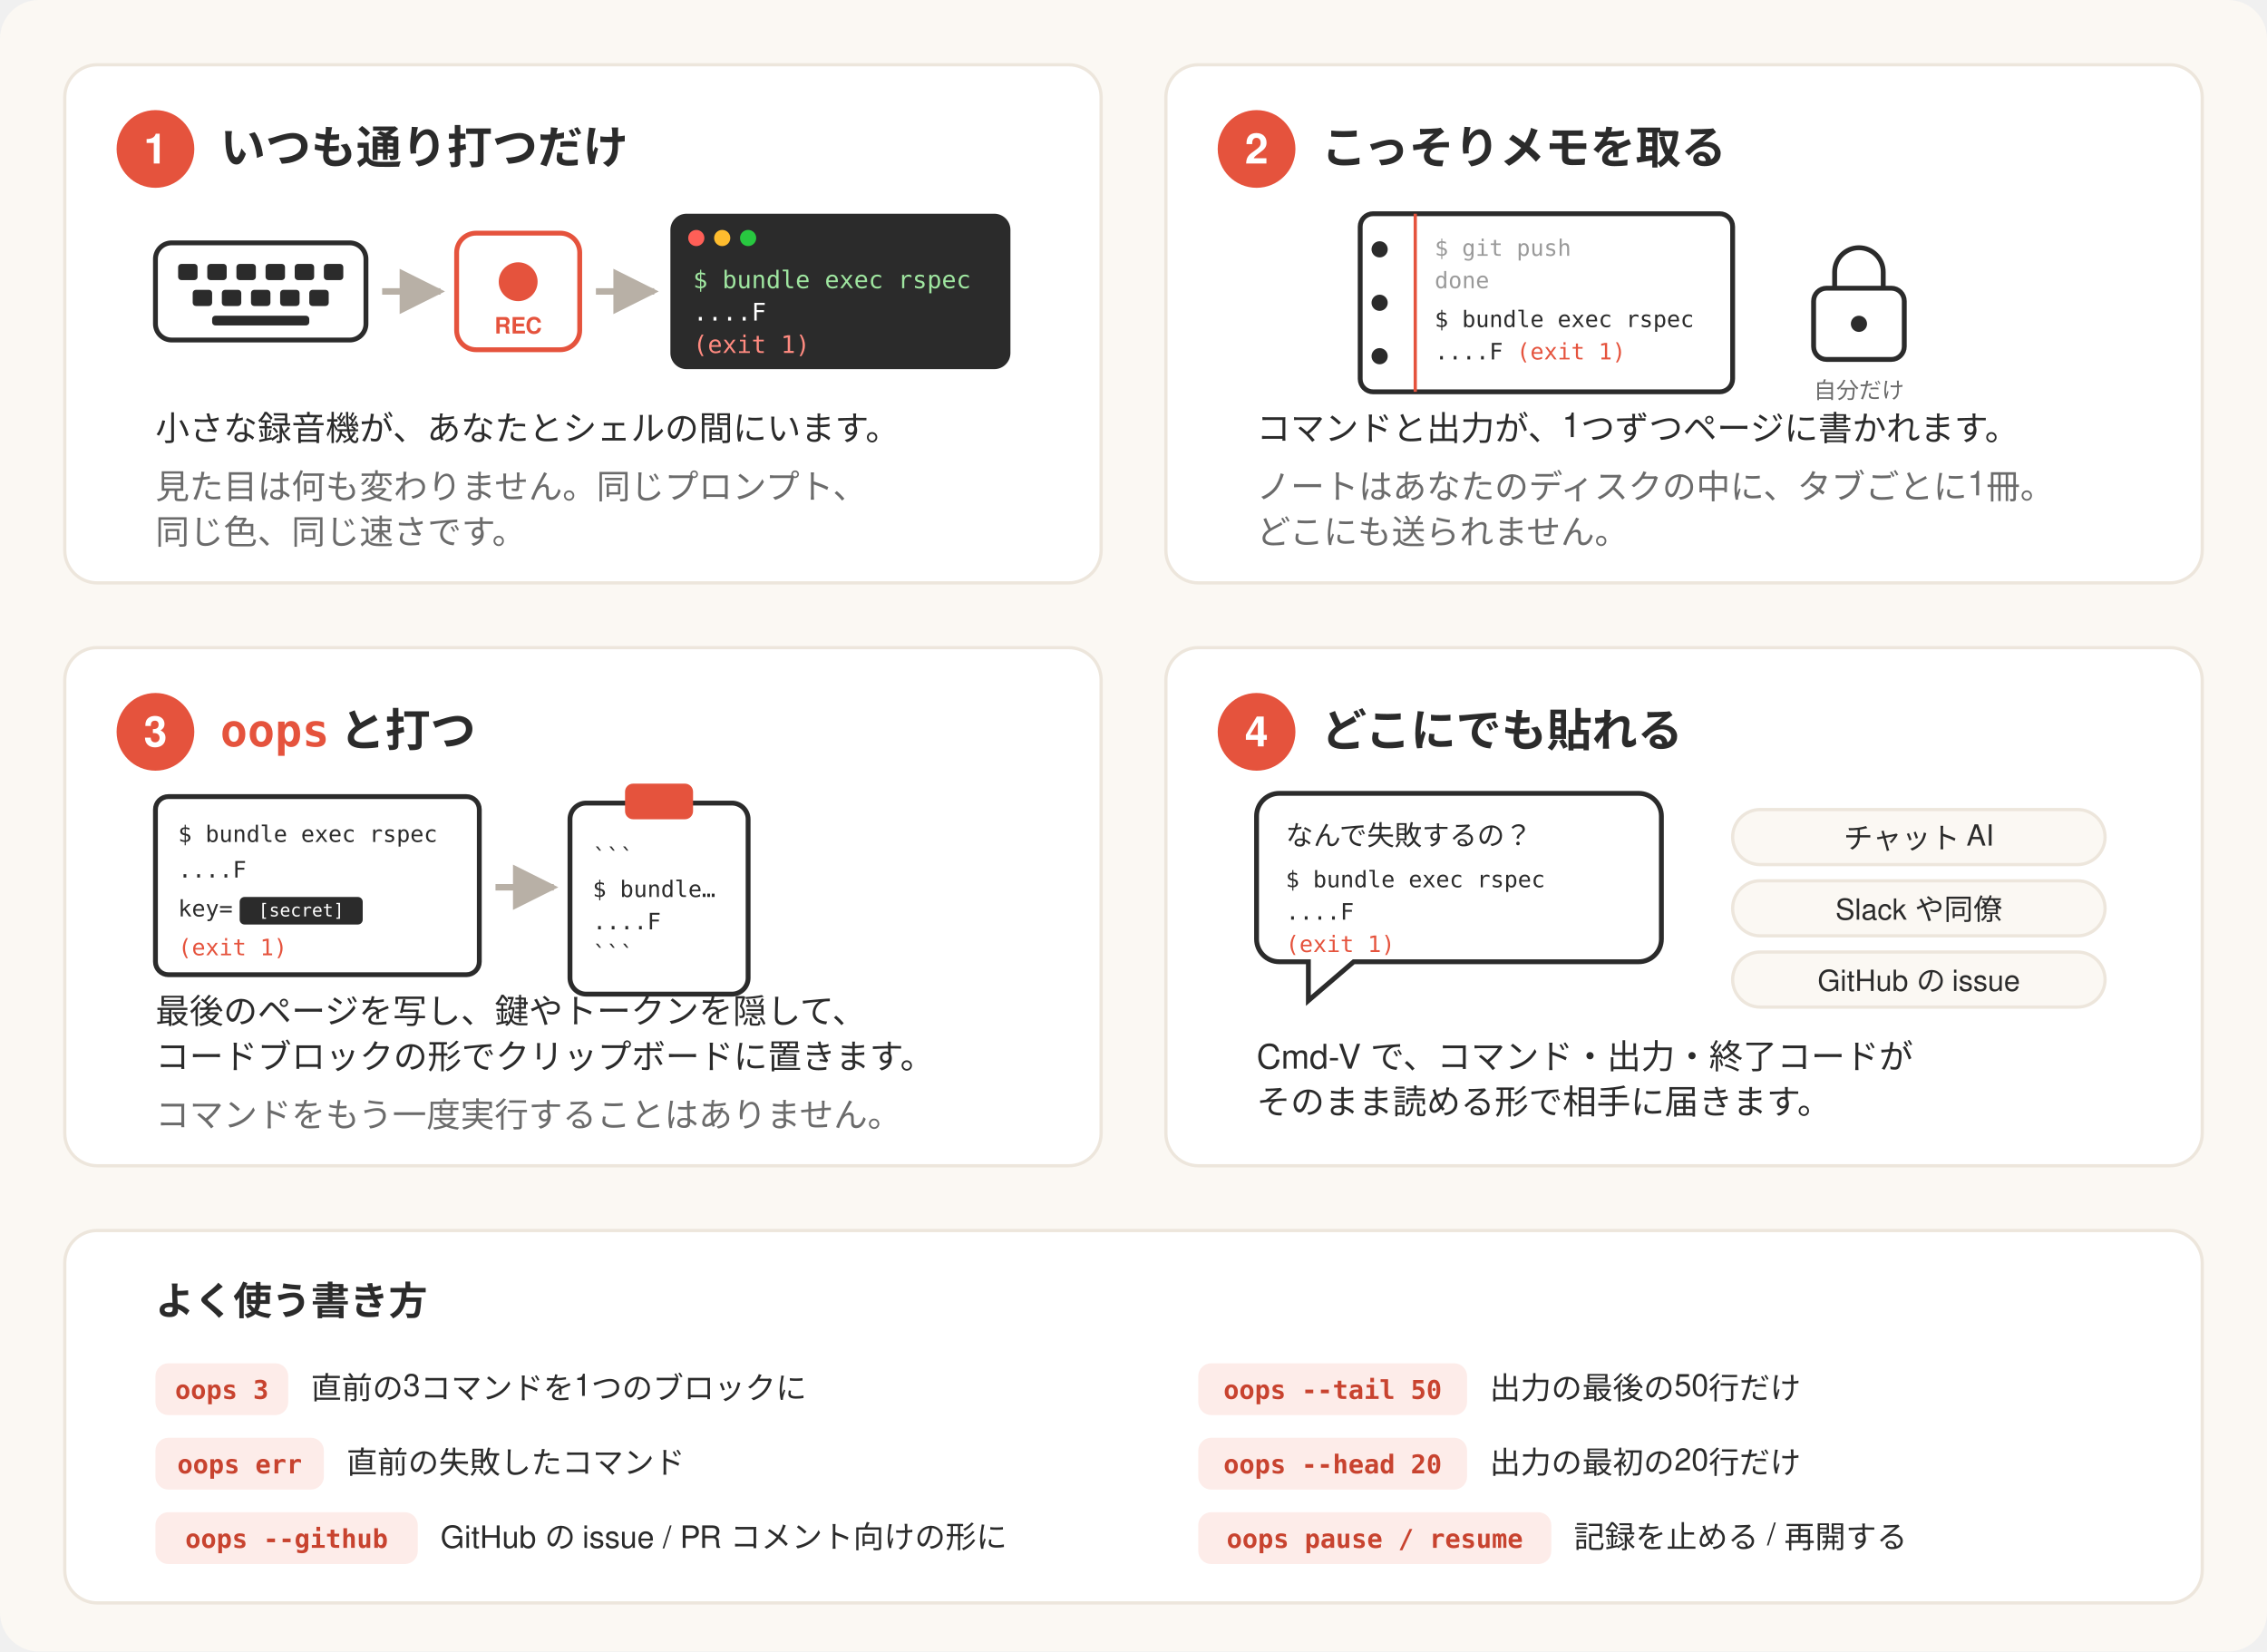
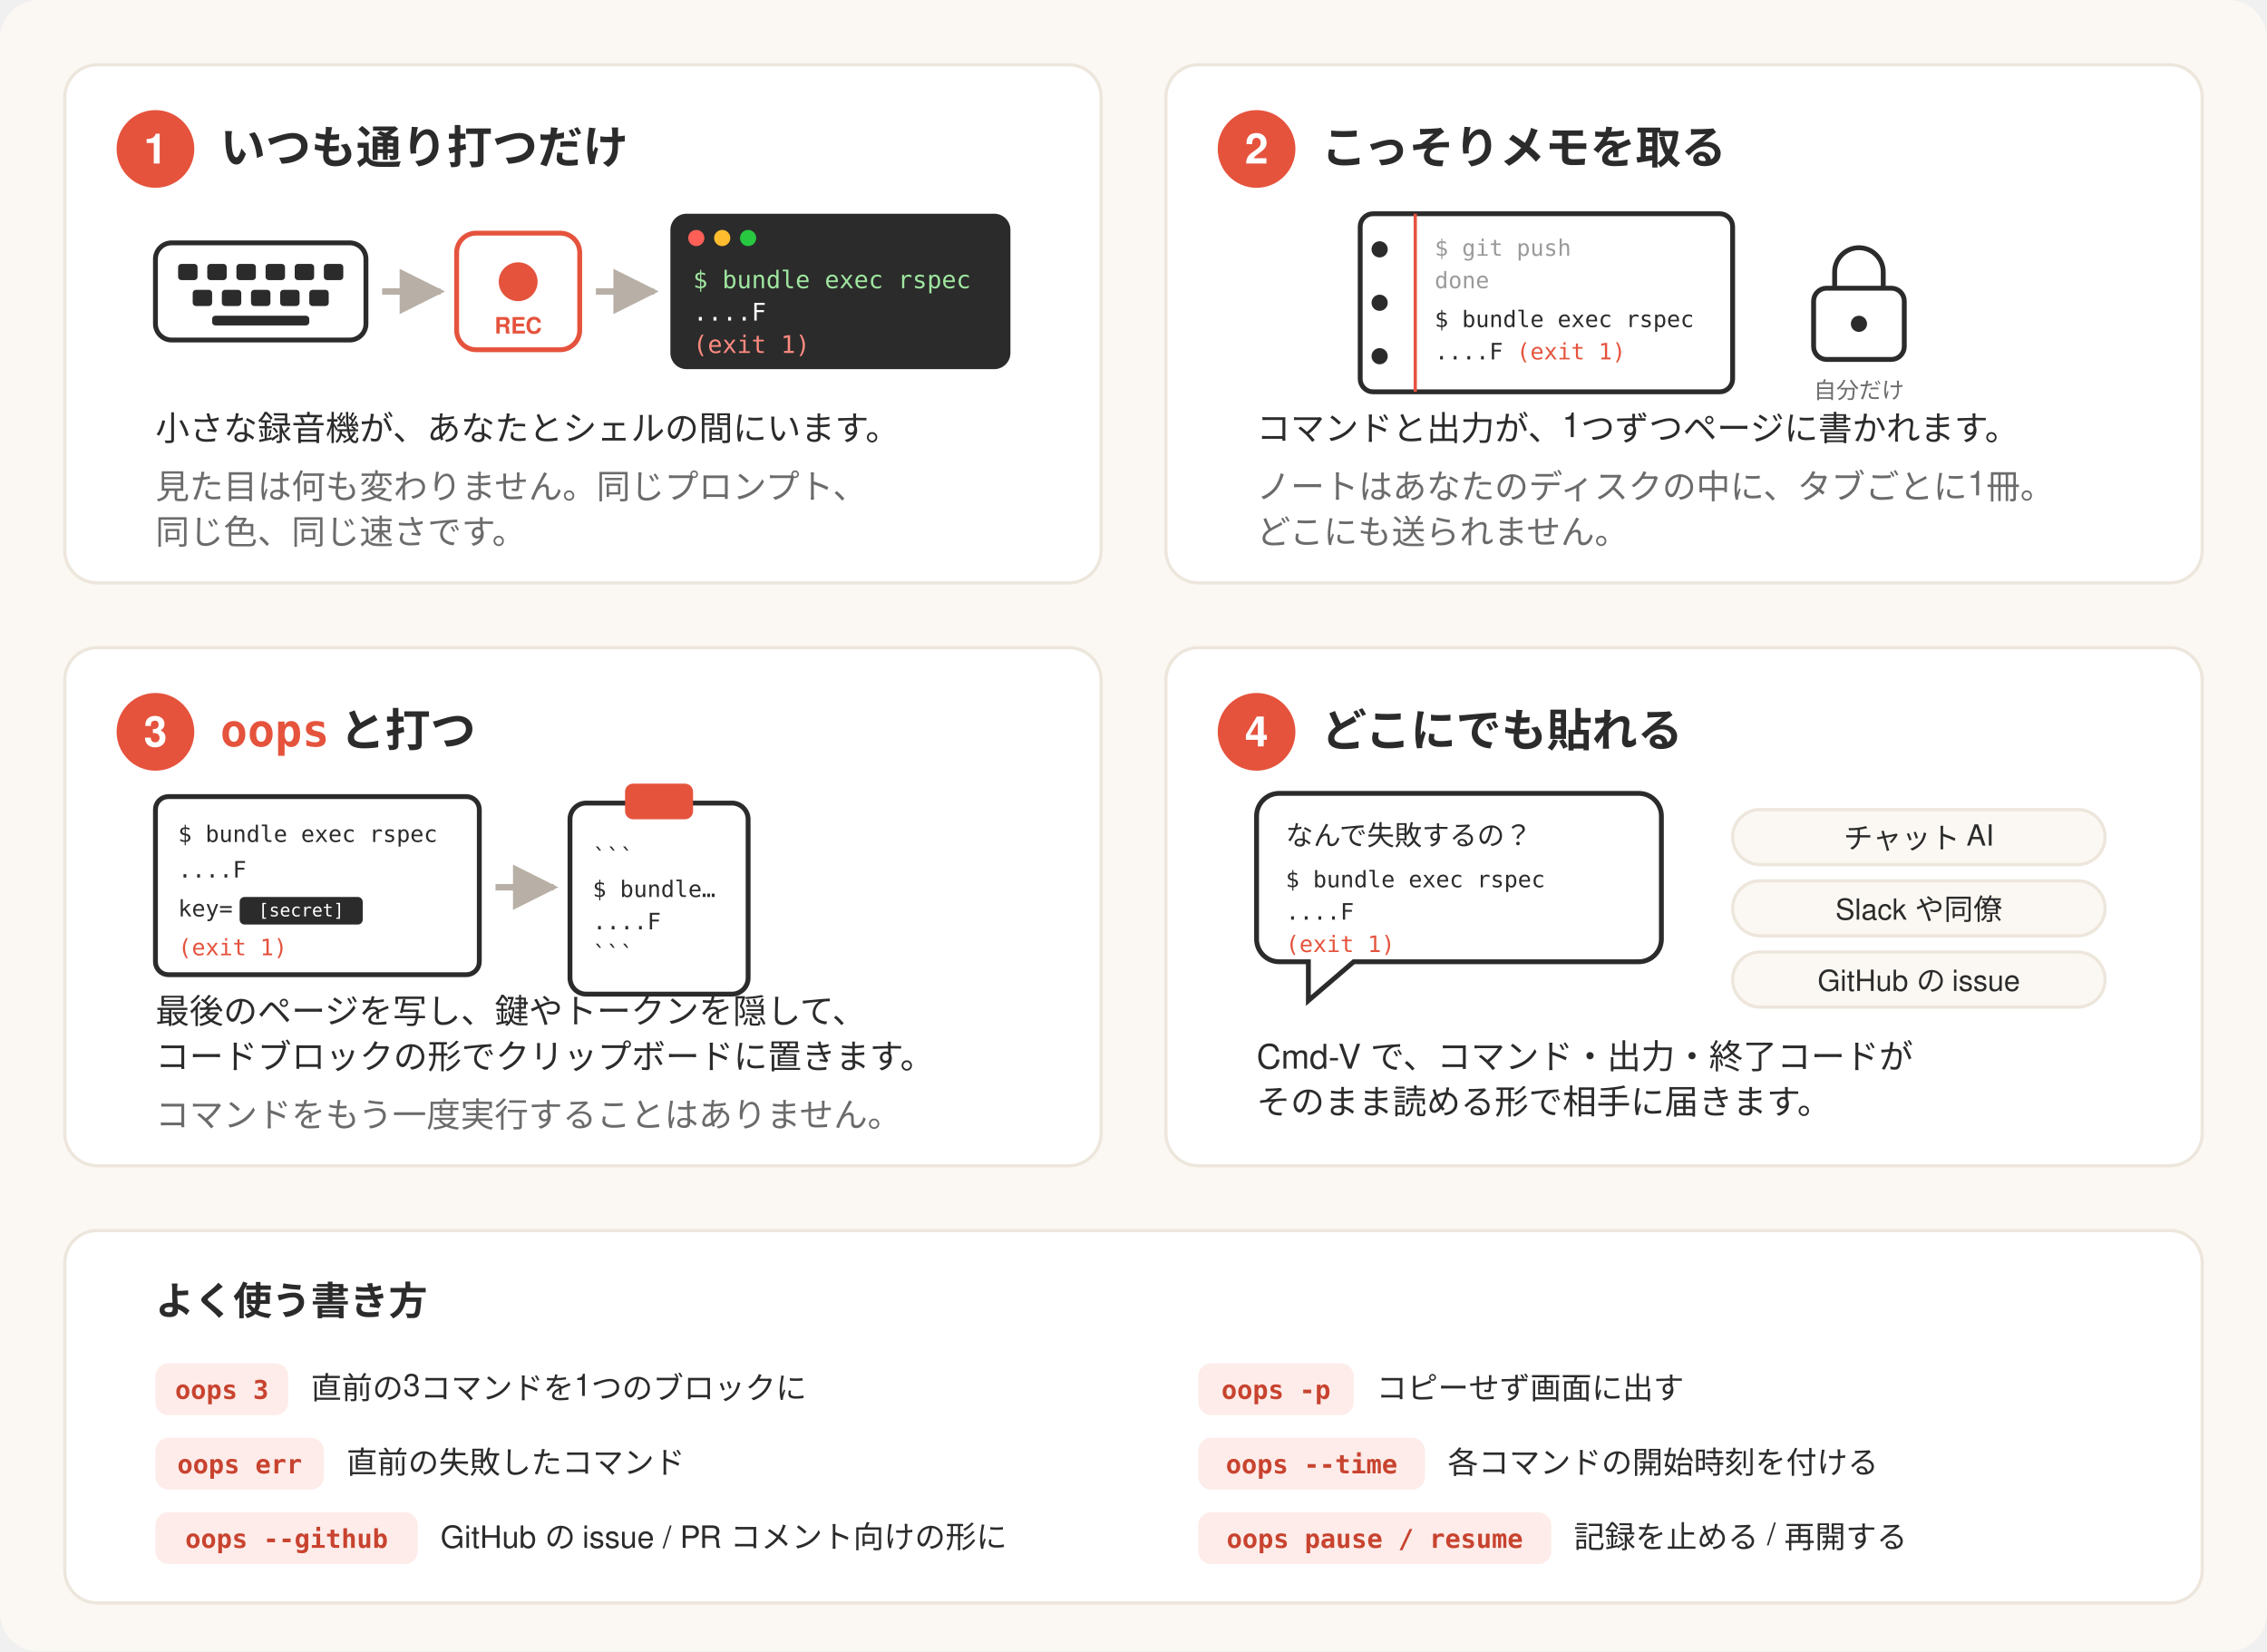
<svg xmlns="http://www.w3.org/2000/svg" width="1400" height="1020" viewBox="0 0 1400 1020" font-family="-apple-system, 'Hiragino Sans', 'Noto Sans JP', 'Yu Gothic', 'Segoe UI', Helvetica, Arial, sans-serif">
  <defs>
    <marker id="arrow" viewBox="0 0 10 10" refX="9" refY="5" markerWidth="7" markerHeight="7" orient="auto-start-reverse">
      <path d="M0 0 L10 5 L0 10 z" fill="#B8B0A6" />
    </marker>
  </defs>
  <rect width="1400" height="1020" rx="24" fill="#FBF8F3" />
  <g transform="translate(40 40)">
    <rect width="640" height="320" rx="20" fill="#fff" stroke="#EDE6DC" stroke-width="2" />
    <circle cx="56" cy="52" r="24" fill="#E5533D" />
    <text x="56" y="61" text-anchor="middle" font-size="26" font-weight="700" fill="#fff">1</text>
    <text x="96" y="61" font-size="28" font-weight="700" fill="#2B2B2B">いつも通り打つだけ</text>
    <g transform="translate(56 110)">
      <rect x="0" y="0" width="130" height="60" rx="10" fill="#fff" stroke="#2B2B2B" stroke-width="3" />
      <g fill="#2B2B2B">
        <rect x="14" y="13" width="12" height="10" rx="2" />
        <rect x="32" y="13" width="12" height="10" rx="2" />
        <rect x="50" y="13" width="12" height="10" rx="2" />
        <rect x="68" y="13" width="12" height="10" rx="2" />
        <rect x="86" y="13" width="12" height="10" rx="2" />
        <rect x="104" y="13" width="12" height="10" rx="2" />
        <rect x="23" y="29" width="12" height="10" rx="2" />
        <rect x="41" y="29" width="12" height="10" rx="2" />
        <rect x="59" y="29" width="12" height="10" rx="2" />
        <rect x="77" y="29" width="12" height="10" rx="2" />
        <rect x="95" y="29" width="12" height="10" rx="2" />
        <rect x="35" y="45" width="60" height="6" rx="2" />
      </g>
    </g>
    <line x1="196" y1="140" x2="232" y2="140" stroke="#B8B0A6" stroke-width="4" marker-end="url(#arrow)" />
    <g transform="translate(242 104)">
      <rect x="0" y="0" width="76" height="72" rx="12" fill="#fff" stroke="#E5533D" stroke-width="3" />
      <circle cx="38" cy="30" r="12" fill="#E5533D" />
      <text x="38" y="62" text-anchor="middle" font-size="14" font-weight="700" fill="#E5533D">REC</text>
    </g>
    <line x1="328" y1="140" x2="364" y2="140" stroke="#B8B0A6" stroke-width="4" marker-end="url(#arrow)" />
    <g transform="translate(374 92)">
      <rect x="0" y="0" width="210" height="96" rx="10" fill="#2B2B2B" />
      <circle cx="16" cy="15" r="5" fill="#FF5F57" />
      <circle cx="32" cy="15" r="5" fill="#FEBC2E" />
      <circle cx="48" cy="15" r="5" fill="#28C840" />
      <g font-family="Menlo, Consolas, monospace" font-size="15">
        <text x="14" y="46" fill="#9FE6A0">$ bundle exec rspec</text>
        <text x="14" y="66" fill="#fff">....F</text>
        <text x="14" y="86" fill="#FF8A80">(exit 1)</text>
      </g>
    </g>
    <text x="56" y="232" font-size="21" fill="#2B2B2B">小さな録音機が、あなたとシェルの間にいます。</text>
    <text x="56" y="268" font-size="21" fill="#6B6B6B">見た目は何も変わりません。同じプロンプト、</text>
    <text x="56" y="296" font-size="21" fill="#6B6B6B">同じ色、同じ速さです。</text>
  </g>
  <g transform="translate(720 40)">
    <rect width="640" height="320" rx="20" fill="#fff" stroke="#EDE6DC" stroke-width="2" />
    <circle cx="56" cy="52" r="24" fill="#E5533D" />
    <text x="56" y="61" text-anchor="middle" font-size="26" font-weight="700" fill="#fff">2</text>
    <text x="96" y="61" font-size="28" font-weight="700" fill="#2B2B2B">こっそりメモを取る</text>
    <g transform="translate(120 92)">
      <rect x="0" y="0" width="230" height="110" rx="8" fill="#fff" stroke="#2B2B2B" stroke-width="3" />
      <line x1="34" y1="0" x2="34" y2="110" stroke="#E5533D" stroke-width="2" />
      <g fill="#2B2B2B">
        <circle cx="12" cy="22" r="5" />
        <circle cx="12" cy="55" r="5" />
        <circle cx="12" cy="88" r="5" />
      </g>
      <g font-family="Menlo, Consolas, monospace" font-size="14">
        <text x="46" y="26" fill="#9A9A9A">$ git push</text>
        <text x="46" y="46" fill="#9A9A9A">done</text>
        <text x="46" y="70" fill="#2B2B2B">$ bundle exec rspec</text>
        <text x="46" y="90" fill="#2B2B2B">....F  <tspan fill="#E5533D">(exit 1)</tspan>
        </text>
      </g>
    </g>
    <g transform="translate(400 112)">
      <rect x="0" y="26" width="56" height="44" rx="8" fill="#fff" stroke="#2B2B2B" stroke-width="3" />
      <path d="M13 26 V16 a15 15 0 0 1 30 0 V26" fill="none" stroke="#2B2B2B" stroke-width="3" />
      <circle cx="28" cy="48" r="5" fill="#2B2B2B" />
      <text x="28" y="94" text-anchor="middle" font-size="14" fill="#6B6B6B">自分だけ</text>
    </g>
    <text x="56" y="232" font-size="21" fill="#2B2B2B">コマンドと出力が、1つずつページに書かれます。</text>
    <text x="56" y="268" font-size="21" fill="#6B6B6B">ノートはあなたのディスクの中に、タブごとに1冊。</text>
    <text x="56" y="296" font-size="21" fill="#6B6B6B">どこにも送られません。</text>
  </g>
  <g transform="translate(40 400)">
    <rect width="640" height="320" rx="20" fill="#fff" stroke="#EDE6DC" stroke-width="2" />
    <circle cx="56" cy="52" r="24" fill="#E5533D" />
    <text x="56" y="61" text-anchor="middle" font-size="26" font-weight="700" fill="#fff">3</text>
    <text x="96" y="61" font-size="28" font-weight="700" fill="#2B2B2B">
      <tspan font-family="Menlo, Consolas, monospace" fill="#E5533D">oops</tspan> と打つ</text>
    <g transform="translate(56 92)">
      <rect x="0" y="0" width="200" height="110" rx="8" fill="#fff" stroke="#2B2B2B" stroke-width="3" />
      <g font-family="Menlo, Consolas, monospace" font-size="14" fill="#2B2B2B">
        <text x="14" y="28">$ bundle exec rspec</text>
        <text x="14" y="50">....F</text>
        <text x="14" y="74">key=</text>
        <rect x="52" y="62" width="76" height="17" rx="3" fill="#2B2B2B" />
        <text x="90" y="74" text-anchor="middle" font-size="11" fill="#fff">[secret]</text>
        <text x="14" y="98" fill="#E5533D">(exit 1)</text>
      </g>
    </g>
    <line x1="266" y1="148" x2="302" y2="148" stroke="#B8B0A6" stroke-width="4" marker-end="url(#arrow)" />
    <g transform="translate(312 84)">
      <rect x="0" y="12" width="110" height="118" rx="10" fill="#fff" stroke="#2B2B2B" stroke-width="3" />
      <rect x="34" y="0" width="42" height="22" rx="5" fill="#E5533D" />
      <g font-family="Menlo, Consolas, monospace" font-size="14" fill="#2B2B2B">
        <text x="14" y="50">```</text>
        <text x="14" y="70">$ bundle…</text>
        <text x="14" y="90">....F</text>
        <text x="14" y="110">```</text>
      </g>
    </g>
    <text x="56" y="232" font-size="21" fill="#2B2B2B">最後のページを写し、鍵やトークンを隠して、</text>
    <text x="56" y="260" font-size="21" fill="#2B2B2B">コードブロックの形でクリップボードに置きます。</text>
    <text x="56" y="296" font-size="21" fill="#6B6B6B">コマンドをもう一度実行することはありません。</text>
  </g>
  <g transform="translate(720 400)">
    <rect width="640" height="320" rx="20" fill="#fff" stroke="#EDE6DC" stroke-width="2" />
    <circle cx="56" cy="52" r="24" fill="#E5533D" />
    <text x="56" y="61" text-anchor="middle" font-size="26" font-weight="700" fill="#fff">4</text>
    <text x="96" y="61" font-size="28" font-weight="700" fill="#2B2B2B">どこにでも貼れる</text>
    <g transform="translate(56 90)">
      <path d="M0 14 a14 14 0 0 1 14 -14 H236 a14 14 0 0 1 14 14 V90 a14 14 0 0 1 -14 14 H60 L32 128 V104 H14 a14 14 0 0 1 -14 -14 Z" fill="#fff" stroke="#2B2B2B" stroke-width="3" />
      <text x="18" y="32" font-size="17" fill="#2B2B2B">なんで失敗するの？</text>
      <g font-family="Menlo, Consolas, monospace" font-size="14" fill="#2B2B2B">
        <text x="18" y="58">$ bundle exec rspec</text>
        <text x="18" y="78">....F</text>
        <text x="18" y="98" fill="#E5533D">(exit 1)</text>
      </g>
    </g>
    <g transform="translate(350 100)" font-size="18" fill="#2B2B2B">
      <rect x="0" y="0" width="230" height="34" rx="17" fill="#FBF8F3" stroke="#EDE6DC" stroke-width="2" />
      <text x="115" y="24" text-anchor="middle">チャット AI</text>
      <rect x="0" y="44" width="230" height="34" rx="17" fill="#FBF8F3" stroke="#EDE6DC" stroke-width="2" />
      <text x="115" y="68" text-anchor="middle">Slack や同僚</text>
      <rect x="0" y="88" width="230" height="34" rx="17" fill="#FBF8F3" stroke="#EDE6DC" stroke-width="2" />
      <text x="115" y="112" text-anchor="middle">GitHub の issue</text>
    </g>
    <text x="56" y="260" font-size="21" fill="#2B2B2B">Cmd-V で、コマンド・出力・終了コードが</text>
    <text x="56" y="288" font-size="21" fill="#2B2B2B">そのまま読める形で相手に届きます。</text>
  </g>
  <g transform="translate(40 760)">
    <rect width="1320" height="230" rx="20" fill="#fff" stroke="#EDE6DC" stroke-width="2" />
    <text x="56" y="52" font-size="24" font-weight="700" fill="#2B2B2B">よく使う書き方</text>
    <g transform="translate(56 104)">
      <rect x="0" y="-22" width="82" height="32" rx="8" fill="#FDECE9" />
      <text x="41.0" y="0" text-anchor="middle" font-family="Menlo, Consolas, monospace" font-size="16" font-weight="700" fill="#C8432F">oops 3</text>
      <text x="96" y="0" font-size="19" fill="#2B2B2B">直前の3コマンドを1つのブロックに</text>
    </g>
    <g transform="translate(700 104)">
-       <rect x="0" y="-22" width="166" height="32" rx="8" fill="#FDECE9" />
-       <text x="83.0" y="0" text-anchor="middle" font-family="Menlo, Consolas, monospace" font-size="16" font-weight="700" fill="#C8432F">oops --tail 50</text>
-       <text x="180" y="0" font-size="19" fill="#2B2B2B">出力の最後の50行だけ</text>
+       <rect x="0" y="-22" width="96" height="32" rx="8" fill="#FDECE9" />
+       <text x="48.0" y="0" text-anchor="middle" font-family="Menlo, Consolas, monospace" font-size="16" font-weight="700" fill="#C8432F">oops -p</text>
+       <text x="110" y="0" font-size="19" fill="#2B2B2B">コピーせず画面に出す</text>
    </g>
    <g transform="translate(56 150)">
      <rect x="0" y="-22" width="104" height="32" rx="8" fill="#FDECE9" />
      <text x="52.0" y="0" text-anchor="middle" font-family="Menlo, Consolas, monospace" font-size="16" font-weight="700" fill="#C8432F">oops err</text>
      <text x="118" y="0" font-size="19" fill="#2B2B2B">直前の失敗したコマンド</text>
    </g>
    <g transform="translate(700 150)">
-       <rect x="0" y="-22" width="166" height="32" rx="8" fill="#FDECE9" />
-       <text x="83.0" y="0" text-anchor="middle" font-family="Menlo, Consolas, monospace" font-size="16" font-weight="700" fill="#C8432F">oops --head 20</text>
-       <text x="180" y="0" font-size="19" fill="#2B2B2B">出力の最初の20行だけ</text>
+       <rect x="0" y="-22" width="140" height="32" rx="8" fill="#FDECE9" />
+       <text x="70.0" y="0" text-anchor="middle" font-family="Menlo, Consolas, monospace" font-size="16" font-weight="700" fill="#C8432F">oops --time</text>
+       <text x="154" y="0" font-size="19" fill="#2B2B2B">各コマンドの開始時刻を付ける</text>
    </g>
    <g transform="translate(56 196)">
      <rect x="0" y="-22" width="162" height="32" rx="8" fill="#FDECE9" />
      <text x="81.0" y="0" text-anchor="middle" font-family="Menlo, Consolas, monospace" font-size="16" font-weight="700" fill="#C8432F">oops --github</text>
      <text x="176" y="0" font-size="19" fill="#2B2B2B">GitHub の issue / PR コメント向けの形に</text>
    </g>
    <g transform="translate(700 196)">
      <rect x="0" y="-22" width="218" height="32" rx="8" fill="#FDECE9" />
      <text x="109.0" y="0" text-anchor="middle" font-family="Menlo, Consolas, monospace" font-size="16" font-weight="700" fill="#C8432F">oops pause / resume</text>
      <text x="232" y="0" font-size="19" fill="#2B2B2B">記録を止める / 再開する</text>
    </g>
  </g>
</svg>
